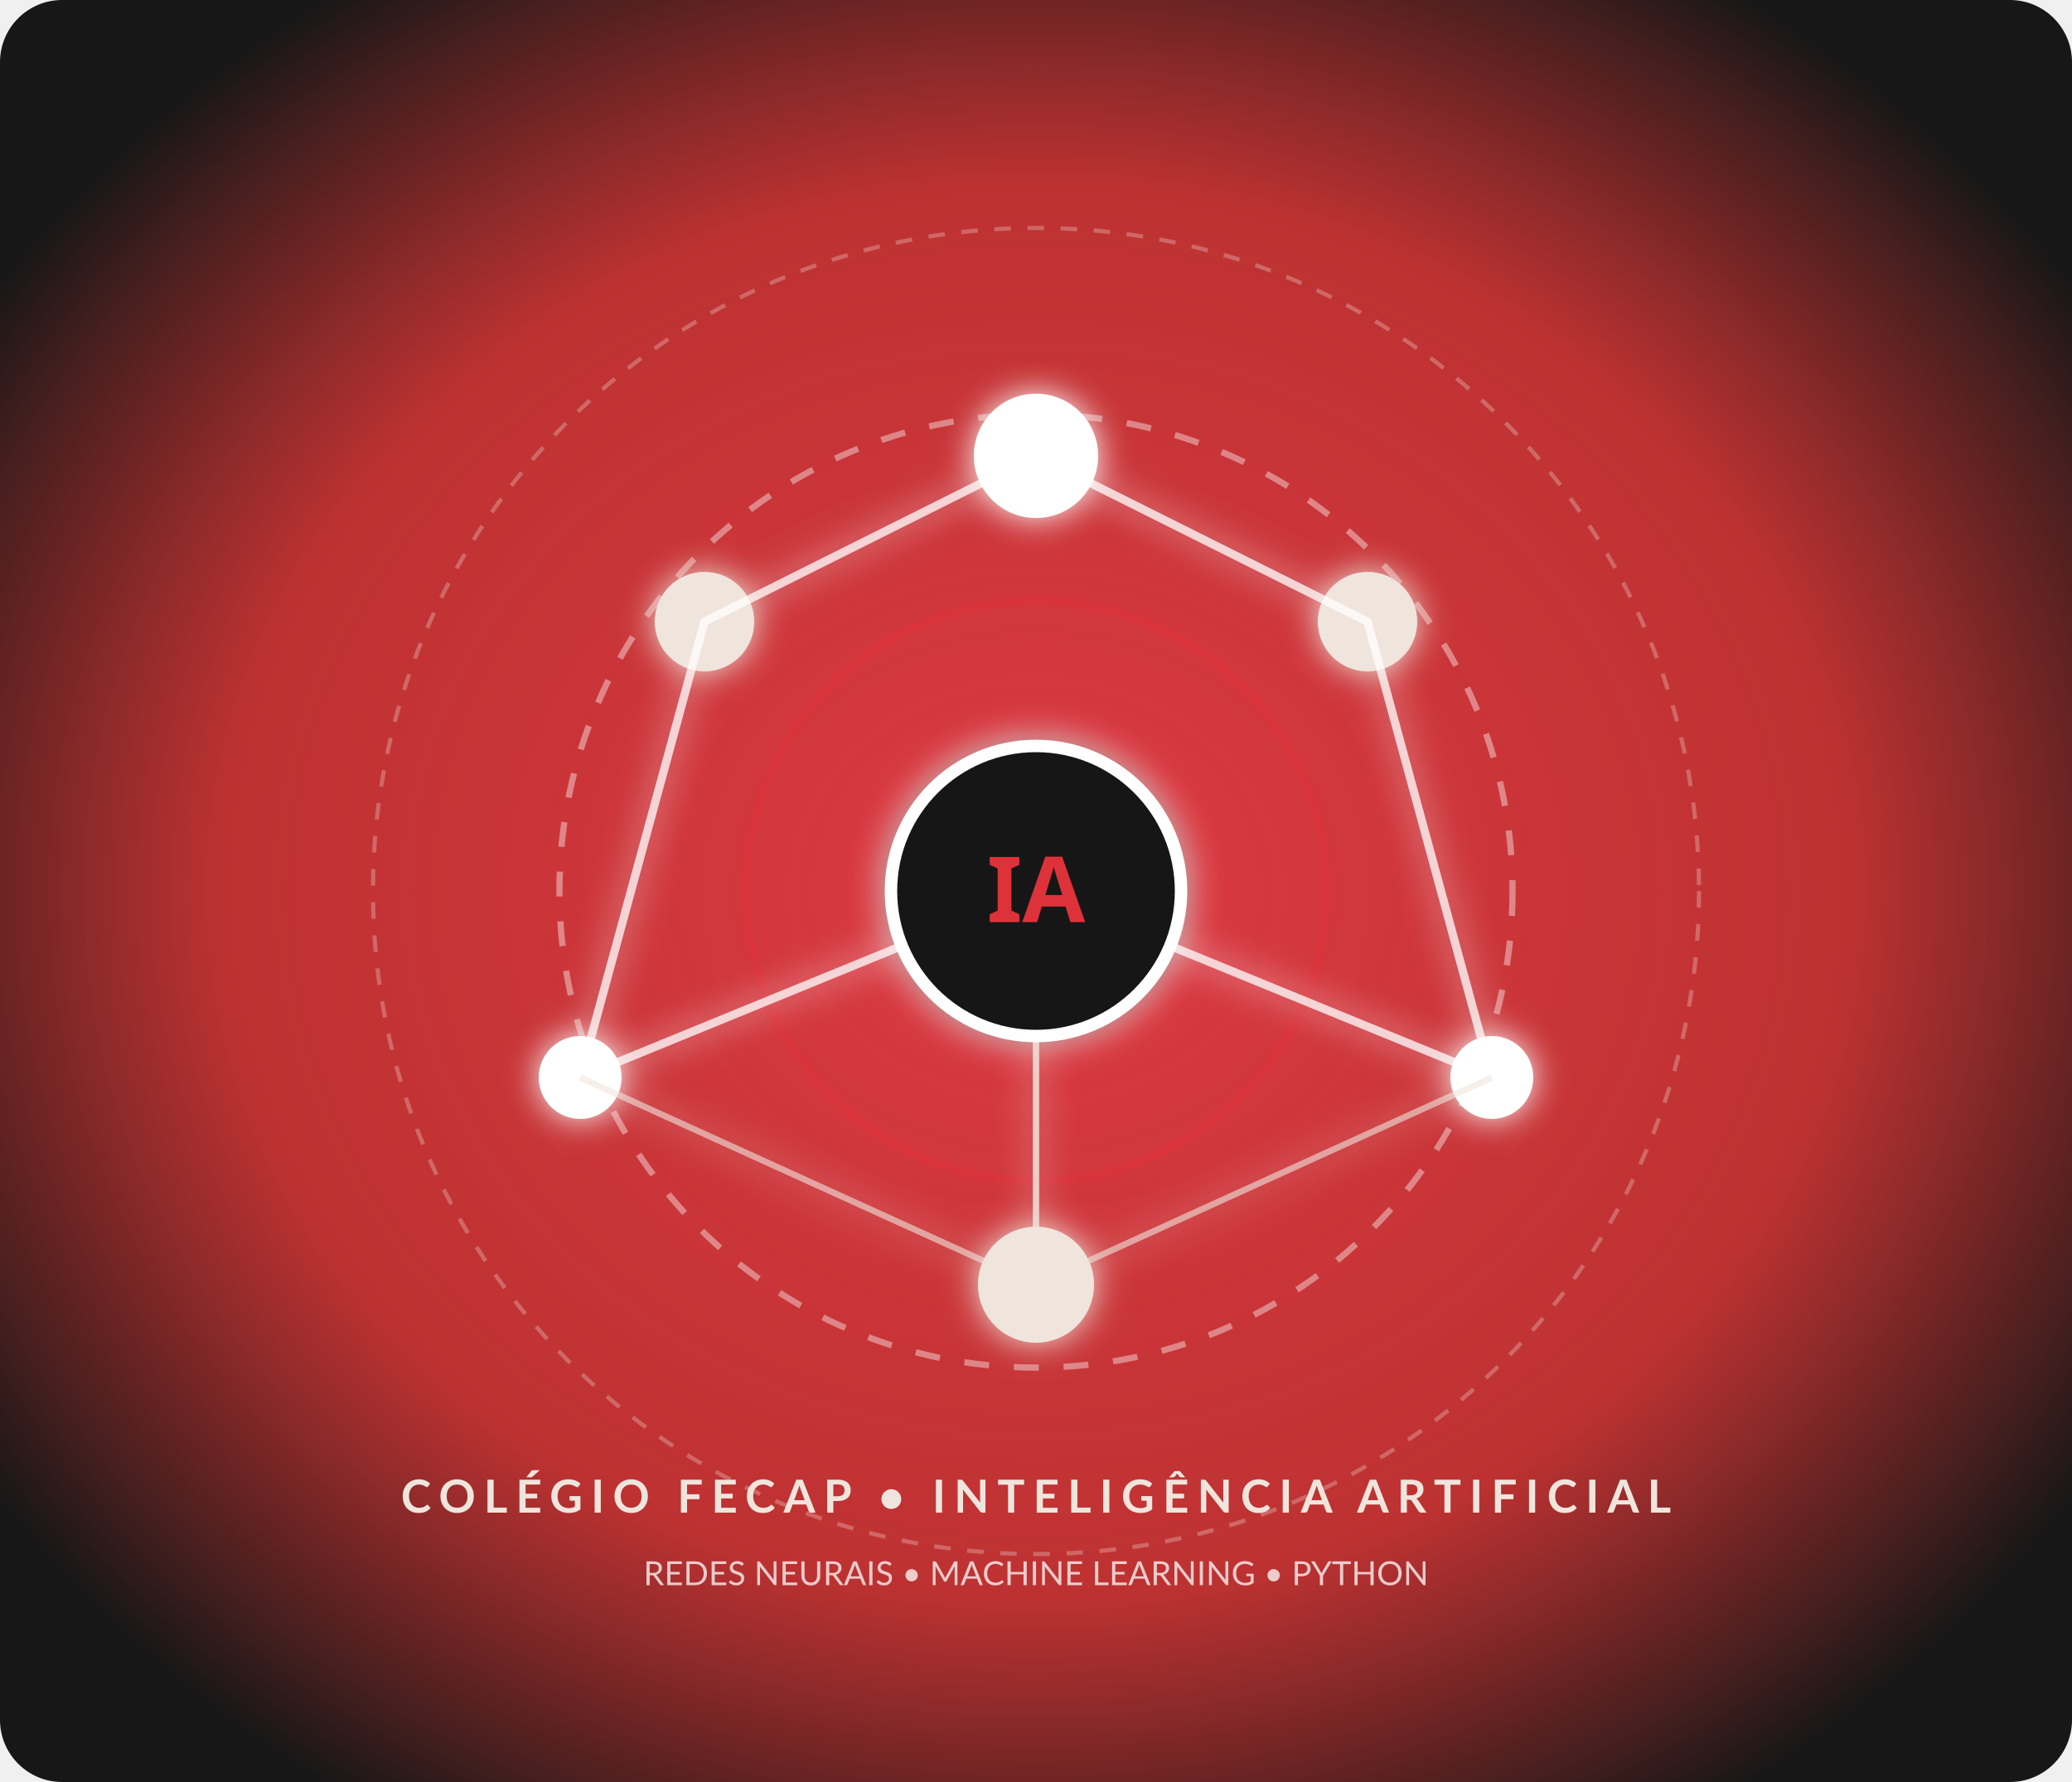
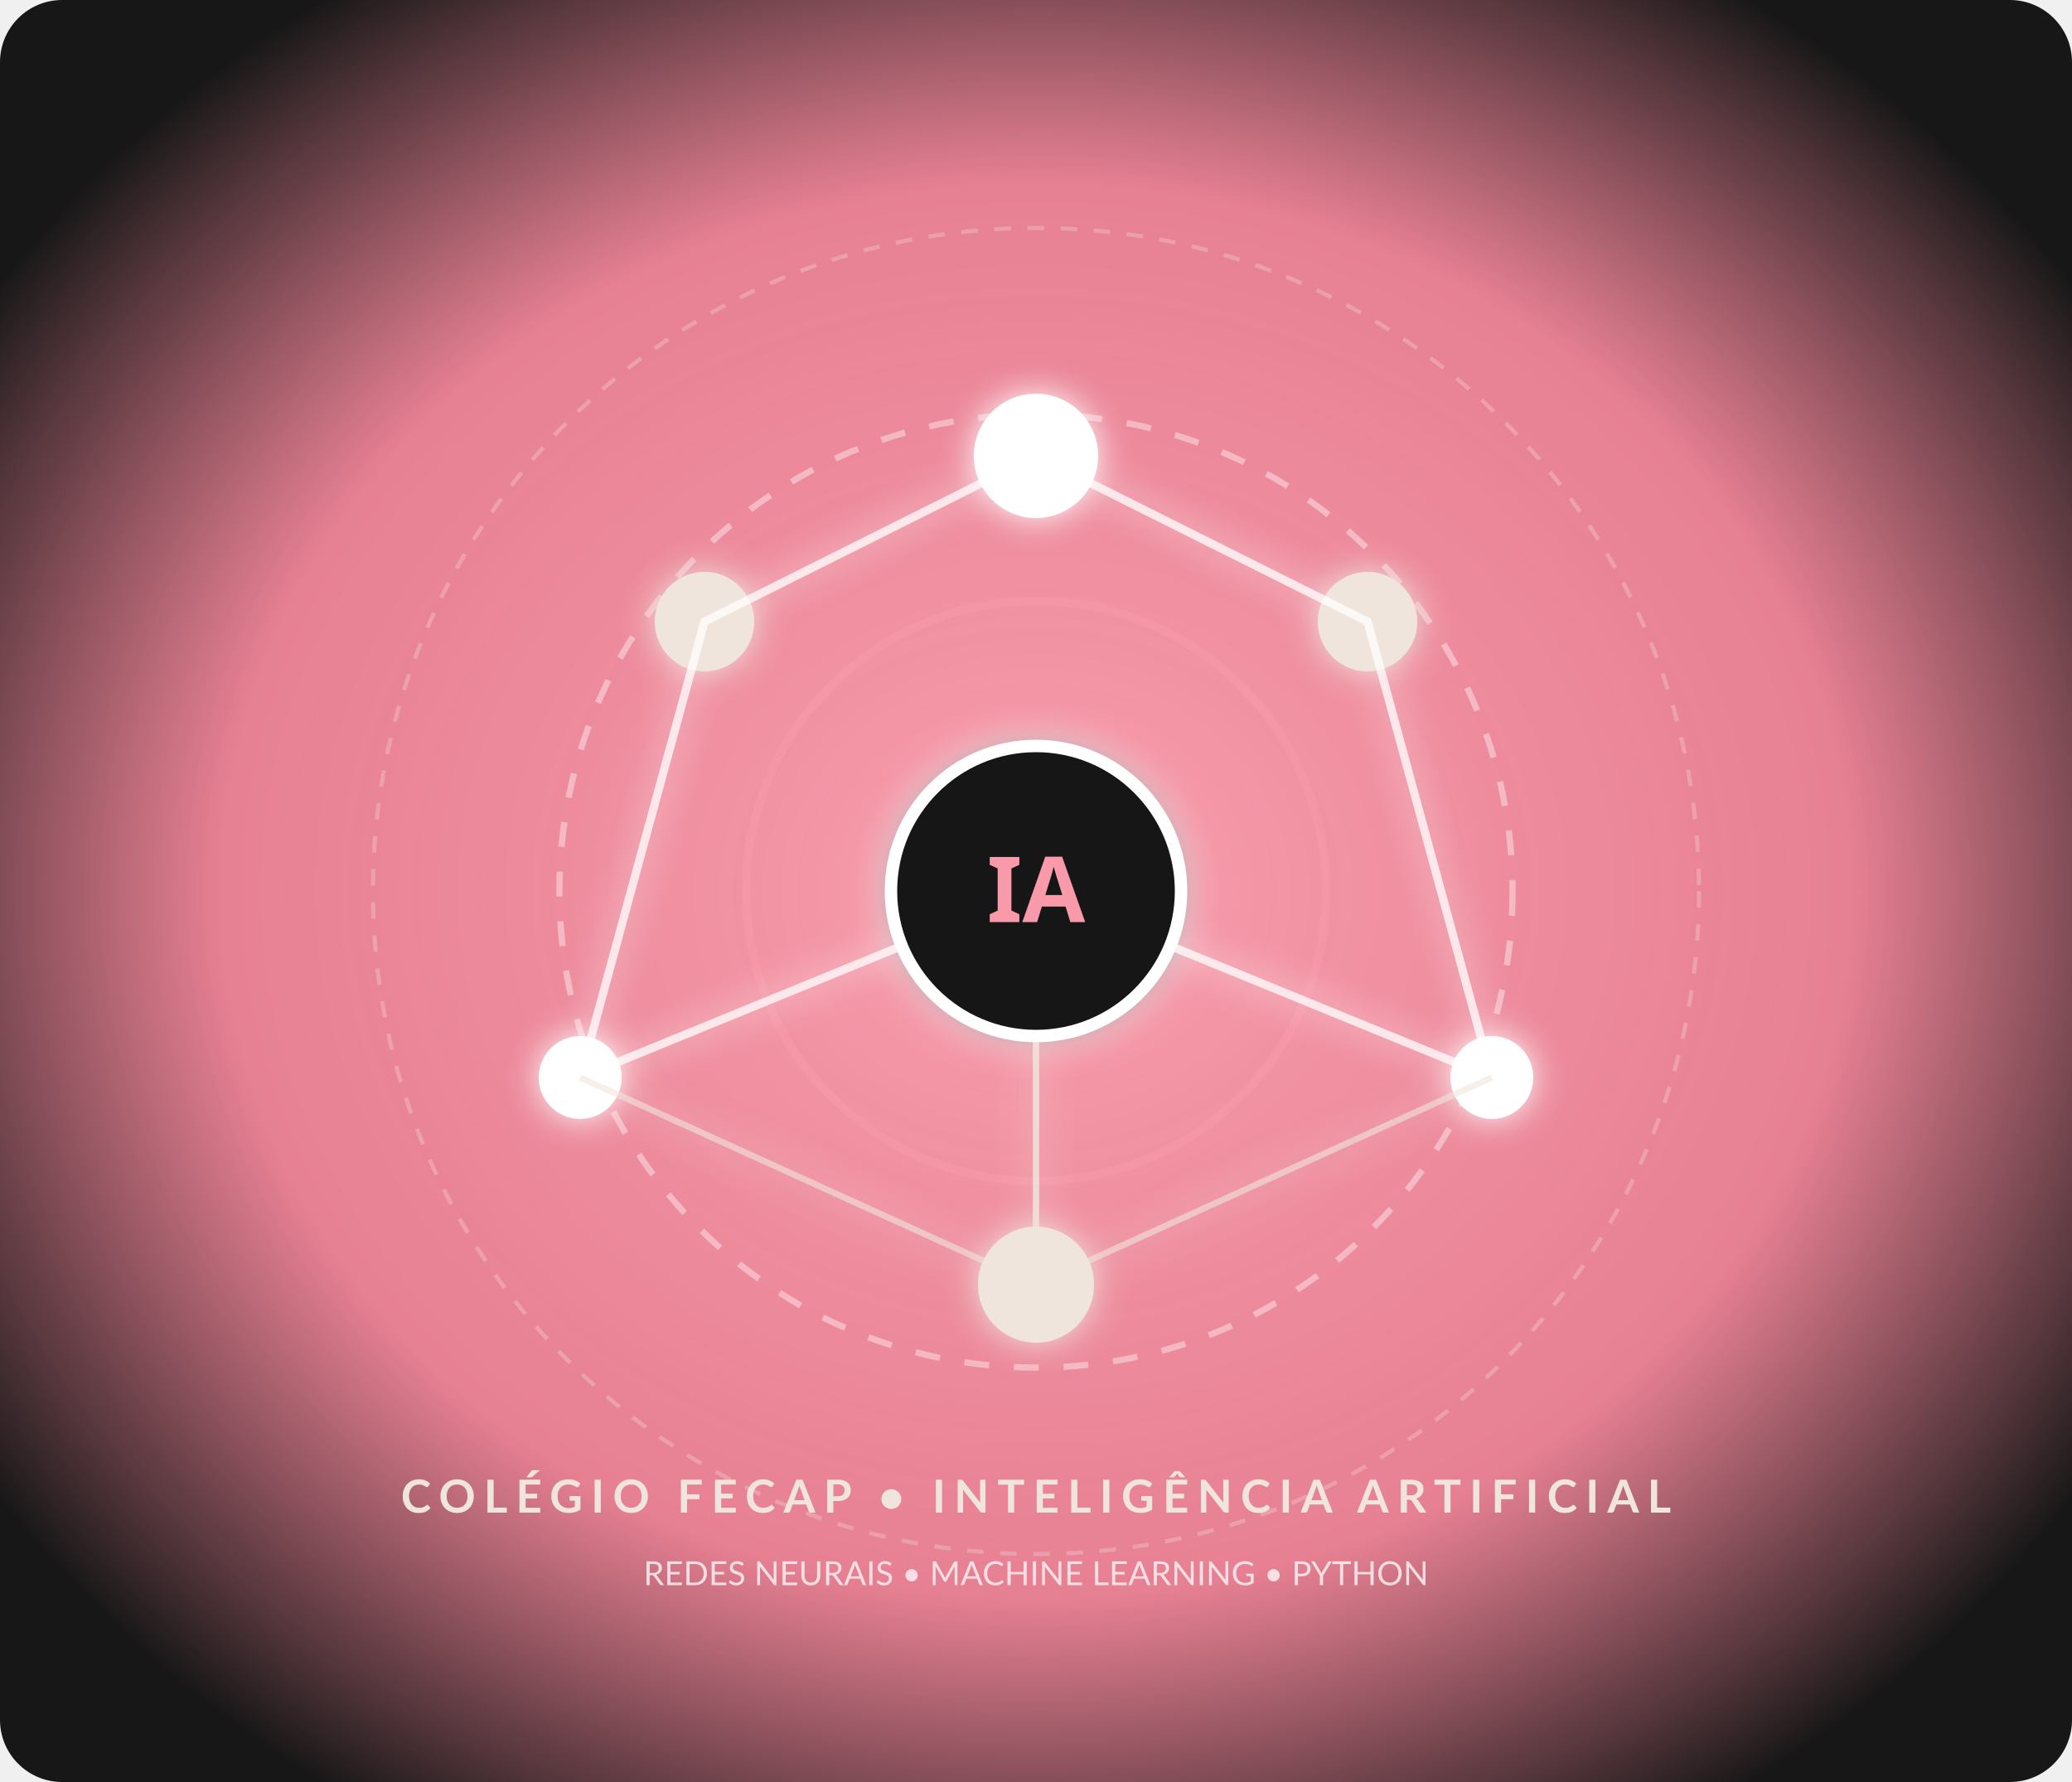
<svg xmlns="http://www.w3.org/2000/svg" viewBox="0 0 1000 860" width="1000" height="860">
  <defs>
    <radialGradient id="gradAi" cx="50%" cy="50%" r="60%">
-       <stop offset="0%" stop-color="#DE313B" stop-opacity="0.95" />
-       <stop offset="65%" stop-color="#B71C1C" stop-opacity="0.9" />
+       <stop offset="0%" stop-color="#F99AAA" stop-opacity="0.95" />
+       <stop offset="65%" stop-color="#E57388" stop-opacity="0.9" />
      <stop offset="100%" stop-color="#171717" stop-opacity="1" />
    </radialGradient>
    <filter id="glow">
      <feGaussianBlur stdDeviation="8" result="coloredBlur" />
      <feMerge>
        <feMergeNode in="coloredBlur" />
        <feMergeNode in="SourceGraphic" />
      </feMerge>
    </filter>
  </defs>
  <rect width="1000" height="860" fill="url(#gradAi)" rx="30" />
  <circle cx="500" cy="430" r="320" fill="none" stroke="#f0e5dc" stroke-width="2" stroke-dasharray="8 8" opacity="0.3" />
  <circle cx="500" cy="430" r="230" fill="none" stroke="#FFF" stroke-width="3" stroke-dasharray="12 12" opacity="0.4" />
-   <circle cx="500" cy="430" r="140" fill="none" stroke="#DE313B" stroke-width="4" opacity="0.6" />
+   <circle cx="500" cy="430" r="140" fill="none" stroke="#F99AAA" stroke-width="4" opacity="0.6" />
  <g filter="url(#glow)">
    <circle cx="340" cy="300" r="24" fill="#f0e5dc" />
    <circle cx="660" cy="300" r="24" fill="#f0e5dc" />
    <circle cx="280" cy="520" r="20" fill="#FFF" />
    <circle cx="720" cy="520" r="20" fill="#FFF" />
    <circle cx="500" cy="220" r="30" fill="#FFF" />
    <circle cx="500" cy="620" r="28" fill="#f0e5dc" />
    <path d="M500 220 L340 300 L280 520 L500 430 L720 520 L660 300 Z" fill="none" stroke="#FFF" stroke-width="4" opacity="0.75" />
    <path d="M500 430 L500 620 L280 520" fill="none" stroke="#f0e5dc" stroke-width="3" opacity="0.6" />
    <path d="M500 430 L500 620 L720 520" fill="none" stroke="#f0e5dc" stroke-width="3" opacity="0.6" />
    <circle cx="500" cy="430" r="70" fill="#171717" stroke="#FFF" stroke-width="6" />
-     <text x="500" y="445" font-family="'Monstro', sans-serif" font-weight="900" font-size="44" fill="#DE313B" text-anchor="middle">IA</text>
+     <text x="500" y="445" font-family="'Monstro', sans-serif" font-weight="900" font-size="44" fill="#F99AAA" text-anchor="middle">IA</text>
  </g>
  <text x="500" y="730" font-family="'Lato', monospace" font-size="22" font-weight="700" fill="#f0e5dc" text-anchor="middle" letter-spacing="4">COLÉGIO FECAP • INTELIGÊNCIA ARTIFICIAL</text>
  <text x="500" y="765" font-family="'Lato', sans-serif" font-size="16" fill="#FFF" text-anchor="middle" opacity="0.75">REDES NEURAIS • MACHINE LEARNING • PYTHON</text>
</svg>
